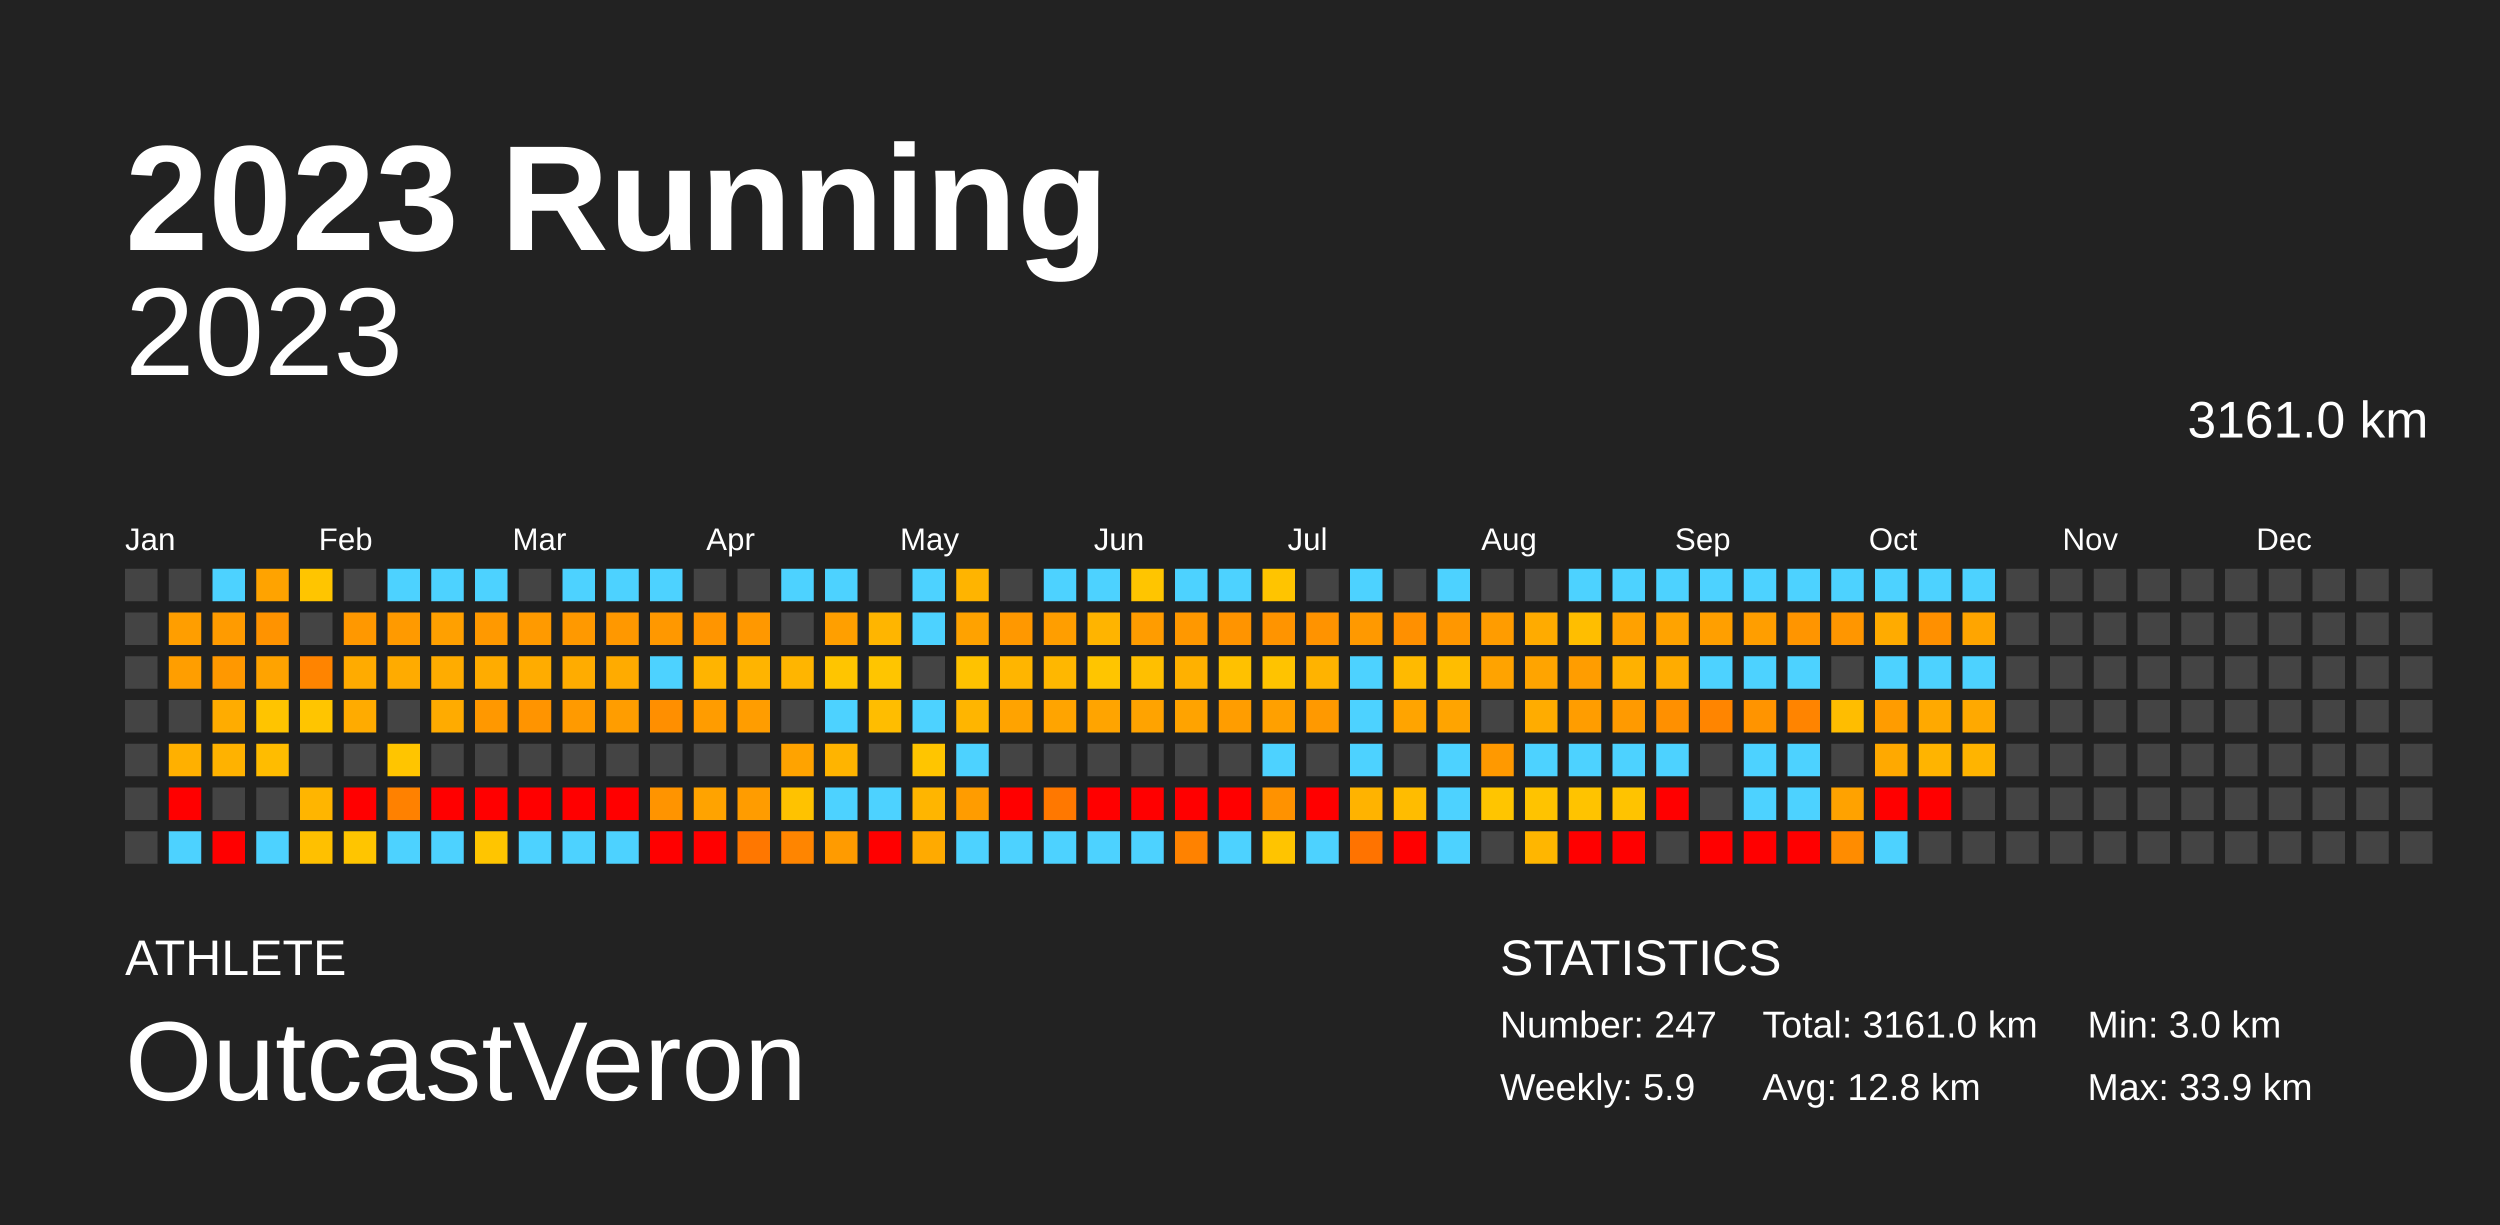
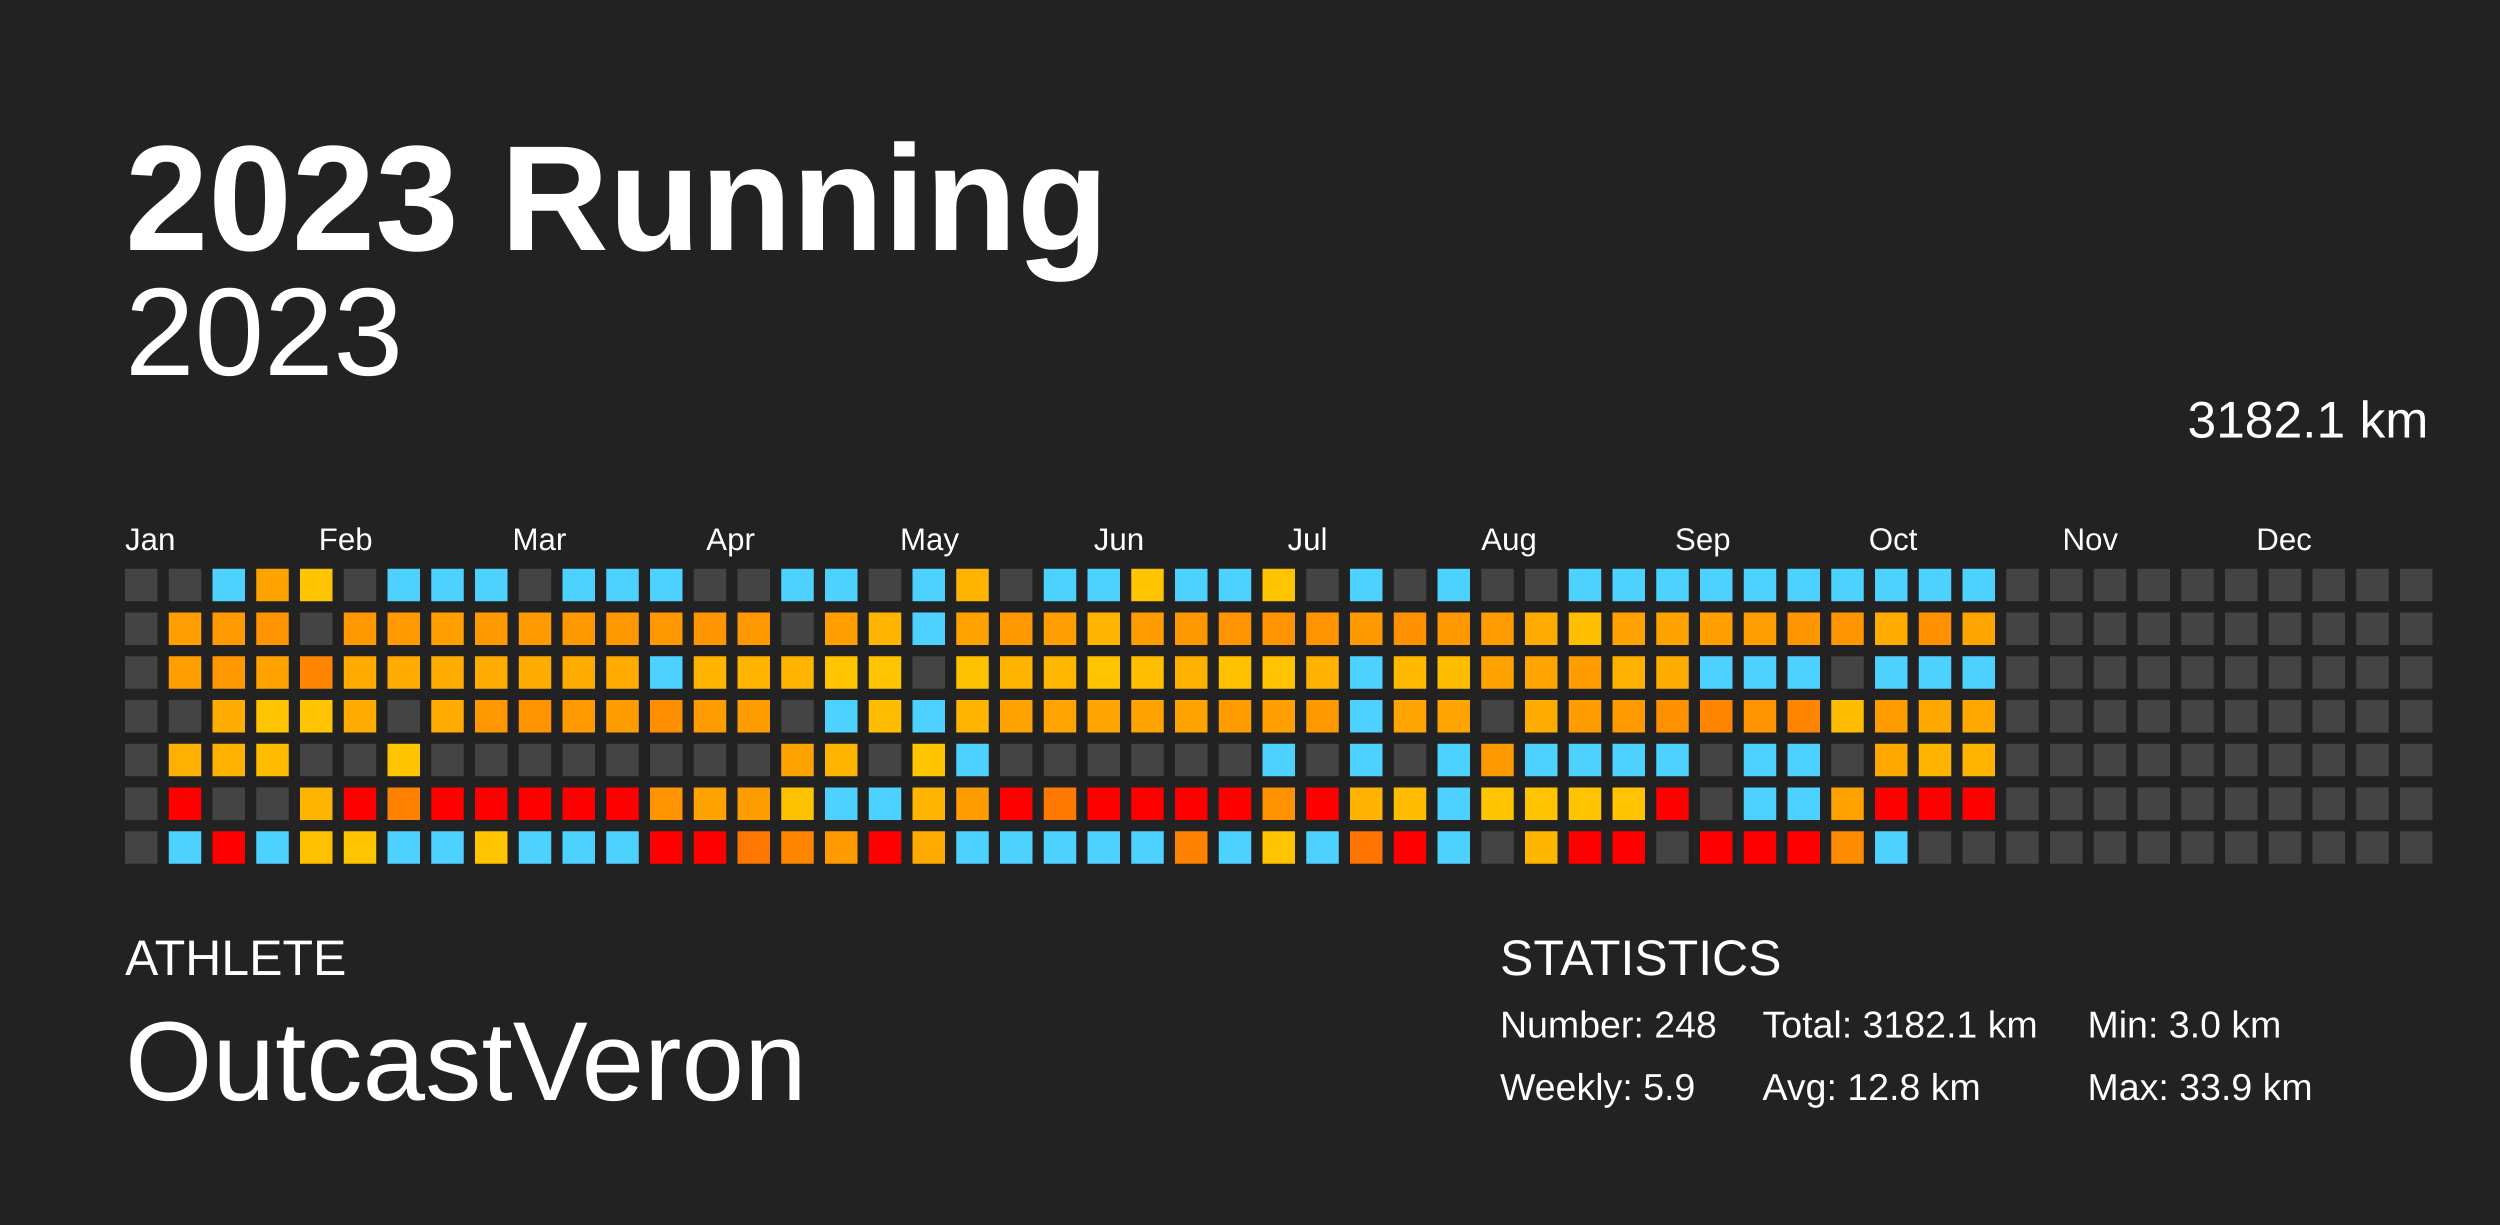
<svg xmlns="http://www.w3.org/2000/svg" baseProfile="full" height="98mm" version="1.1" viewBox="0,0,200,98" width="200mm">
  <defs />
  <rect fill="#222222" height="98" width="200" x="0" y="0" />
  <text fill="#FFFFFF" style="font-size:12px; font-family:Arial; font-weight:bold;" x="10" y="20">2023 Running</text>
  <text fill="#FFFFFF" style="font-size:4px; font-family:Arial" x="10" y="78">ATHLETE</text>
  <text fill="#FFFFFF" style="font-size:9px; font-family:Arial" x="10" y="88">OutcastVeron</text>
  <text fill="#FFFFFF" style="font-size:4px; font-family:Arial" x="120" y="78">STATISTICS</text>
-   <text fill="#FFFFFF" style="font-size:3px; font-family:Arial" x="120" y="83">Number: 247</text>
+   <text fill="#FFFFFF" style="font-size:3px; font-family:Arial" x="120" y="83">Number: 248</text>
  <text fill="#FFFFFF" style="font-size:3px; font-family:Arial" x="120" y="88">Weekly: 5.9</text>
-   <text fill="#FFFFFF" style="font-size:3px; font-family:Arial" x="141" y="83">Total: 3161.0 km</text>
+   <text fill="#FFFFFF" style="font-size:3px; font-family:Arial" x="141" y="83">Total: 3182.1 km</text>
  <text fill="#FFFFFF" style="font-size:3px; font-family:Arial" x="141" y="88">Avg: 12.8 km</text>
  <text fill="#FFFFFF" style="font-size:3px; font-family:Arial" x="167" y="83">Min: 3.0 km</text>
  <text fill="#FFFFFF" style="font-size:3px; font-family:Arial" x="167" y="88">Max: 33.9 km</text>
  <text alignment-baseline="hanging" fill="#FFFFFF" style="font-size:10.0px; font-family:Arial;" x="10" y="30">2023</text>
-   <text alignment-baseline="hanging" fill="#FFFFFF" style="font-size:4.125px; font-family:Arial;" x="175" y="35">3161.0 km</text>
+   <text alignment-baseline="hanging" fill="#FFFFFF" style="font-size:4.125px; font-family:Arial;" x="175" y="35">3182.1 km</text>
  <text fill="#FFFFFF" style="font-size:2.5px; font-family:Arial" x="10.0" y="44">Jan</text>
  <text fill="#FFFFFF" style="font-size:2.5px; font-family:Arial" x="25.5" y="44">Feb</text>
  <text fill="#FFFFFF" style="font-size:2.5px; font-family:Arial" x="41.0" y="44">Mar</text>
  <text fill="#FFFFFF" style="font-size:2.5px; font-family:Arial" x="56.5" y="44">Apr</text>
  <text fill="#FFFFFF" style="font-size:2.5px; font-family:Arial" x="72.0" y="44">May</text>
  <text fill="#FFFFFF" style="font-size:2.5px; font-family:Arial" x="87.5" y="44">Jun</text>
  <text fill="#FFFFFF" style="font-size:2.5px; font-family:Arial" x="103.0" y="44">Jul</text>
  <text fill="#FFFFFF" style="font-size:2.5px; font-family:Arial" x="118.5" y="44">Aug</text>
  <text fill="#FFFFFF" style="font-size:2.5px; font-family:Arial" x="134.0" y="44">Sep</text>
  <text fill="#FFFFFF" style="font-size:2.5px; font-family:Arial" x="149.5" y="44">Oct</text>
  <text fill="#FFFFFF" style="font-size:2.5px; font-family:Arial" x="165.0" y="44">Nov</text>
  <text fill="#FFFFFF" style="font-size:2.5px; font-family:Arial" x="180.5" y="44">Dec</text>
  <rect fill="#444444" height="2.6" width="2.6" x="10.0" y="45.5" />
  <rect fill="#444444" height="2.6" width="2.6" x="10.0" y="49.0" />
  <rect fill="#444444" height="2.6" width="2.6" x="10.0" y="52.5" />
  <rect fill="#444444" height="2.6" width="2.6" x="10.0" y="56.0" />
  <rect fill="#444444" height="2.6" width="2.6" x="10.0" y="59.5" />
  <rect fill="#444444" height="2.6" width="2.6" x="10.0" y="63.0" />
  <rect fill="#444444" height="2.6" width="2.6" x="10.0" y="66.5" />
  <rect fill="#444444" height="2.6" width="2.6" x="13.5" y="45.5" />
  <rect fill="#ff9e00" height="2.6" width="2.6" x="13.5" y="49.0" />
  <rect fill="#ff9e00" height="2.6" width="2.6" x="13.5" y="52.5" />
  <rect fill="#444444" height="2.6" width="2.6" x="13.5" y="56.0" />
  <rect fill="#ffb000" height="2.6" width="2.6" x="13.5" y="59.5" />
  <rect fill="red" height="2.6" width="2.6" x="13.5" y="63.0" />
  <rect fill="#4dd2ff" height="2.6" width="2.6" x="13.5" y="66.5" />
  <rect fill="#4dd2ff" height="2.6" width="2.6" x="17.0" y="45.5" />
  <rect fill="#ff9b00" height="2.6" width="2.6" x="17.0" y="49.0" />
  <rect fill="#ff9800" height="2.6" width="2.6" x="17.0" y="52.5" />
  <rect fill="#ffac00" height="2.6" width="2.6" x="17.0" y="56.0" />
  <rect fill="#ffb200" height="2.6" width="2.6" x="17.0" y="59.5" />
  <rect fill="#444444" height="2.6" width="2.6" x="17.0" y="63.0" />
  <rect fill="red" height="2.6" width="2.6" x="17.0" y="66.5" />
  <rect fill="#ffa300" height="2.6" width="2.6" x="20.5" y="45.5" />
  <rect fill="#ff9300" height="2.6" width="2.6" x="20.5" y="49.0" />
  <rect fill="#ffa300" height="2.6" width="2.6" x="20.5" y="52.5" />
  <rect fill="#ffc400" height="2.6" width="2.6" x="20.5" y="56.0" />
  <rect fill="#ffbc00" height="2.6" width="2.6" x="20.5" y="59.5" />
  <rect fill="#444444" height="2.6" width="2.6" x="20.5" y="63.0" />
  <rect fill="#4dd2ff" height="2.6" width="2.6" x="20.5" y="66.5" />
  <rect fill="#ffc500" height="2.6" width="2.6" x="24.0" y="45.5" />
  <rect fill="#444444" height="2.6" width="2.6" x="24.0" y="49.0" />
  <rect fill="#ff8400" height="2.6" width="2.6" x="24.0" y="52.5" />
  <rect fill="#ffc500" height="2.6" width="2.6" x="24.0" y="56.0" />
  <rect fill="#444444" height="2.6" width="2.6" x="24.0" y="59.5" />
  <rect fill="#ffb500" height="2.6" width="2.6" x="24.0" y="63.0" />
  <rect fill="#ffc000" height="2.6" width="2.6" x="24.0" y="66.5" />
  <rect fill="#444444" height="2.6" width="2.6" x="27.5" y="45.5" />
  <rect fill="#ff9800" height="2.6" width="2.6" x="27.5" y="49.0" />
  <rect fill="#ffab00" height="2.6" width="2.6" x="27.5" y="52.5" />
  <rect fill="#ffab00" height="2.6" width="2.6" x="27.5" y="56.0" />
  <rect fill="#444444" height="2.6" width="2.6" x="27.5" y="59.5" />
  <rect fill="red" height="2.6" width="2.6" x="27.5" y="63.0" />
  <rect fill="#ffc500" height="2.6" width="2.6" x="27.5" y="66.5" />
  <rect fill="#4dd2ff" height="2.6" width="2.6" x="31.0" y="45.5" />
  <rect fill="#ff9a00" height="2.6" width="2.6" x="31.0" y="49.0" />
  <rect fill="#ffab00" height="2.6" width="2.6" x="31.0" y="52.5" />
  <rect fill="#444444" height="2.6" width="2.6" x="31.0" y="56.0" />
  <rect fill="#ffc500" height="2.6" width="2.6" x="31.0" y="59.5" />
  <rect fill="#ff8100" height="2.6" width="2.6" x="31.0" y="63.0" />
  <rect fill="#4dd2ff" height="2.6" width="2.6" x="31.0" y="66.5" />
  <rect fill="#4dd2ff" height="2.6" width="2.6" x="34.5" y="45.5" />
  <rect fill="#ffa000" height="2.6" width="2.6" x="34.5" y="49.0" />
  <rect fill="#ffac00" height="2.6" width="2.6" x="34.5" y="52.5" />
  <rect fill="#ffab00" height="2.6" width="2.6" x="34.5" y="56.0" />
  <rect fill="#444444" height="2.6" width="2.6" x="34.5" y="59.5" />
  <rect fill="red" height="2.6" width="2.6" x="34.5" y="63.0" />
  <rect fill="#4dd2ff" height="2.6" width="2.6" x="34.5" y="66.5" />
  <rect fill="#4dd2ff" height="2.6" width="2.6" x="38.0" y="45.5" />
  <rect fill="#ff9900" height="2.6" width="2.6" x="38.0" y="49.0" />
  <rect fill="#ffac00" height="2.6" width="2.6" x="38.0" y="52.5" />
  <rect fill="#ff9800" height="2.6" width="2.6" x="38.0" y="56.0" />
  <rect fill="#444444" height="2.6" width="2.6" x="38.0" y="59.5" />
  <rect fill="red" height="2.6" width="2.6" x="38.0" y="63.0" />
  <rect fill="#ffc500" height="2.6" width="2.6" x="38.0" y="66.5" />
  <rect fill="#444444" height="2.6" width="2.6" x="41.5" y="45.5" />
  <rect fill="#ff9a00" height="2.6" width="2.6" x="41.5" y="49.0" />
  <rect fill="#ffac00" height="2.6" width="2.6" x="41.5" y="52.5" />
  <rect fill="#ff9400" height="2.6" width="2.6" x="41.5" y="56.0" />
  <rect fill="#444444" height="2.6" width="2.6" x="41.5" y="59.5" />
  <rect fill="red" height="2.6" width="2.6" x="41.5" y="63.0" />
  <rect fill="#4dd2ff" height="2.6" width="2.6" x="41.5" y="66.5" />
  <rect fill="#4dd2ff" height="2.6" width="2.6" x="45.0" y="45.5" />
  <rect fill="#ff9900" height="2.6" width="2.6" x="45.0" y="49.0" />
  <rect fill="#ffac00" height="2.6" width="2.6" x="45.0" y="52.5" />
  <rect fill="#ff9a00" height="2.6" width="2.6" x="45.0" y="56.0" />
  <rect fill="#444444" height="2.6" width="2.6" x="45.0" y="59.5" />
  <rect fill="red" height="2.6" width="2.6" x="45.0" y="63.0" />
  <rect fill="#4dd2ff" height="2.6" width="2.6" x="45.0" y="66.5" />
  <rect fill="#4dd2ff" height="2.6" width="2.6" x="48.5" y="45.5" />
  <rect fill="#ff9800" height="2.6" width="2.6" x="48.5" y="49.0" />
  <rect fill="#ffab00" height="2.6" width="2.6" x="48.5" y="52.5" />
  <rect fill="#ff9d00" height="2.6" width="2.6" x="48.5" y="56.0" />
  <rect fill="#444444" height="2.6" width="2.6" x="48.5" y="59.5" />
  <rect fill="red" height="2.6" width="2.6" x="48.5" y="63.0" />
  <rect fill="#4dd2ff" height="2.6" width="2.6" x="48.5" y="66.5" />
  <rect fill="#4dd2ff" height="2.6" width="2.6" x="52.0" y="45.5" />
  <rect fill="#ff9800" height="2.6" width="2.6" x="52.0" y="49.0" />
  <rect fill="#4dd2ff" height="2.6" width="2.6" x="52.0" y="52.5" />
  <rect fill="#ff8f00" height="2.6" width="2.6" x="52.0" y="56.0" />
  <rect fill="#444444" height="2.6" width="2.6" x="52.0" y="59.5" />
  <rect fill="#ff9400" height="2.6" width="2.6" x="52.0" y="63.0" />
  <rect fill="red" height="2.6" width="2.6" x="52.0" y="66.5" />
  <rect fill="#444444" height="2.6" width="2.6" x="55.5" y="45.5" />
  <rect fill="#ff9500" height="2.6" width="2.6" x="55.5" y="49.0" />
  <rect fill="#ffb400" height="2.6" width="2.6" x="55.5" y="52.5" />
  <rect fill="#ff9c00" height="2.6" width="2.6" x="55.5" y="56.0" />
  <rect fill="#444444" height="2.6" width="2.6" x="55.5" y="59.5" />
  <rect fill="#ffa300" height="2.6" width="2.6" x="55.5" y="63.0" />
  <rect fill="red" height="2.6" width="2.6" x="55.5" y="66.5" />
  <rect fill="#444444" height="2.6" width="2.6" x="59.0" y="45.5" />
  <rect fill="#ff9800" height="2.6" width="2.6" x="59.0" y="49.0" />
  <rect fill="#ffb400" height="2.6" width="2.6" x="59.0" y="52.5" />
  <rect fill="#ff9d00" height="2.6" width="2.6" x="59.0" y="56.0" />
  <rect fill="#444444" height="2.6" width="2.6" x="59.0" y="59.5" />
  <rect fill="#ff9c00" height="2.6" width="2.6" x="59.0" y="63.0" />
  <rect fill="#ff7700" height="2.6" width="2.6" x="59.0" y="66.5" />
  <rect fill="#4dd2ff" height="2.6" width="2.6" x="62.5" y="45.5" />
  <rect fill="#444444" height="2.6" width="2.6" x="62.5" y="49.0" />
  <rect fill="#ffb500" height="2.6" width="2.6" x="62.5" y="52.5" />
  <rect fill="#444444" height="2.6" width="2.6" x="62.5" y="56.0" />
  <rect fill="#ffa300" height="2.6" width="2.6" x="62.5" y="59.5" />
  <rect fill="#ffc200" height="2.6" width="2.6" x="62.5" y="63.0" />
  <rect fill="#ff8500" height="2.6" width="2.6" x="62.5" y="66.5" />
  <rect fill="#4dd2ff" height="2.6" width="2.6" x="66.0" y="45.5" />
  <rect fill="#ff9f00" height="2.6" width="2.6" x="66.0" y="49.0" />
  <rect fill="#ffc500" height="2.6" width="2.6" x="66.0" y="52.5" />
  <rect fill="#4dd2ff" height="2.6" width="2.6" x="66.0" y="56.0" />
  <rect fill="#ffb400" height="2.6" width="2.6" x="66.0" y="59.5" />
  <rect fill="#4dd2ff" height="2.6" width="2.6" x="66.0" y="63.0" />
  <rect fill="#ff9b00" height="2.6" width="2.6" x="66.0" y="66.5" />
  <rect fill="#444444" height="2.6" width="2.6" x="69.5" y="45.5" />
  <rect fill="#ffb500" height="2.6" width="2.6" x="69.5" y="49.0" />
  <rect fill="#ffc500" height="2.6" width="2.6" x="69.5" y="52.5" />
  <rect fill="#ffbd00" height="2.6" width="2.6" x="69.5" y="56.0" />
  <rect fill="#444444" height="2.6" width="2.6" x="69.5" y="59.5" />
  <rect fill="#4dd2ff" height="2.6" width="2.6" x="69.5" y="63.0" />
  <rect fill="red" height="2.6" width="2.6" x="69.5" y="66.5" />
  <rect fill="#4dd2ff" height="2.6" width="2.6" x="73.0" y="45.5" />
  <rect fill="#4dd2ff" height="2.6" width="2.6" x="73.0" y="49.0" />
  <rect fill="#444444" height="2.6" width="2.6" x="73.0" y="52.5" />
  <rect fill="#4dd2ff" height="2.6" width="2.6" x="73.0" y="56.0" />
  <rect fill="#ffc500" height="2.6" width="2.6" x="73.0" y="59.5" />
  <rect fill="#ffb500" height="2.6" width="2.6" x="73.0" y="63.0" />
  <rect fill="#ffaa00" height="2.6" width="2.6" x="73.0" y="66.5" />
  <rect fill="#ffb400" height="2.6" width="2.6" x="76.5" y="45.5" />
  <rect fill="#ffa200" height="2.6" width="2.6" x="76.5" y="49.0" />
  <rect fill="#ffc200" height="2.6" width="2.6" x="76.5" y="52.5" />
  <rect fill="#ffb500" height="2.6" width="2.6" x="76.5" y="56.0" />
  <rect fill="#4dd2ff" height="2.6" width="2.6" x="76.5" y="59.5" />
  <rect fill="#ff9c00" height="2.6" width="2.6" x="76.5" y="63.0" />
  <rect fill="#4dd2ff" height="2.6" width="2.6" x="76.5" y="66.5" />
  <rect fill="#444444" height="2.6" width="2.6" x="80.0" y="45.5" />
  <rect fill="#ff9800" height="2.6" width="2.6" x="80.0" y="49.0" />
  <rect fill="#ffb500" height="2.6" width="2.6" x="80.0" y="52.5" />
  <rect fill="#ffa300" height="2.6" width="2.6" x="80.0" y="56.0" />
  <rect fill="#444444" height="2.6" width="2.6" x="80.0" y="59.5" />
  <rect fill="red" height="2.6" width="2.6" x="80.0" y="63.0" />
  <rect fill="#4dd2ff" height="2.6" width="2.6" x="80.0" y="66.5" />
  <rect fill="#4dd2ff" height="2.6" width="2.6" x="83.5" y="45.5" />
  <rect fill="#ff9e00" height="2.6" width="2.6" x="83.5" y="49.0" />
  <rect fill="#ffb700" height="2.6" width="2.6" x="83.5" y="52.5" />
  <rect fill="#ffa400" height="2.6" width="2.6" x="83.5" y="56.0" />
  <rect fill="#444444" height="2.6" width="2.6" x="83.5" y="59.5" />
  <rect fill="#ff7800" height="2.6" width="2.6" x="83.5" y="63.0" />
  <rect fill="#4dd2ff" height="2.6" width="2.6" x="83.5" y="66.5" />
  <rect fill="#4dd2ff" height="2.6" width="2.6" x="87.0" y="45.5" />
  <rect fill="#ffb400" height="2.6" width="2.6" x="87.0" y="49.0" />
  <rect fill="#ffc500" height="2.6" width="2.6" x="87.0" y="52.5" />
  <rect fill="#ffa400" height="2.6" width="2.6" x="87.0" y="56.0" />
  <rect fill="#444444" height="2.6" width="2.6" x="87.0" y="59.5" />
  <rect fill="red" height="2.6" width="2.6" x="87.0" y="63.0" />
  <rect fill="#4dd2ff" height="2.6" width="2.6" x="87.0" y="66.5" />
  <rect fill="#ffc500" height="2.6" width="2.6" x="90.5" y="45.5" />
  <rect fill="#ff9c00" height="2.6" width="2.6" x="90.5" y="49.0" />
  <rect fill="#ffbf00" height="2.6" width="2.6" x="90.5" y="52.5" />
  <rect fill="#ffa300" height="2.6" width="2.6" x="90.5" y="56.0" />
  <rect fill="#444444" height="2.6" width="2.6" x="90.5" y="59.5" />
  <rect fill="red" height="2.6" width="2.6" x="90.5" y="63.0" />
  <rect fill="#4dd2ff" height="2.6" width="2.6" x="90.5" y="66.5" />
  <rect fill="#4dd2ff" height="2.6" width="2.6" x="94.0" y="45.5" />
  <rect fill="#ff9800" height="2.6" width="2.6" x="94.0" y="49.0" />
  <rect fill="#ffb100" height="2.6" width="2.6" x="94.0" y="52.5" />
  <rect fill="#ffa300" height="2.6" width="2.6" x="94.0" y="56.0" />
  <rect fill="#444444" height="2.6" width="2.6" x="94.0" y="59.5" />
  <rect fill="red" height="2.6" width="2.6" x="94.0" y="63.0" />
  <rect fill="#ff8200" height="2.6" width="2.6" x="94.0" y="66.5" />
  <rect fill="#4dd2ff" height="2.6" width="2.6" x="97.5" y="45.5" />
  <rect fill="#ff9400" height="2.6" width="2.6" x="97.5" y="49.0" />
  <rect fill="#ffc100" height="2.6" width="2.6" x="97.5" y="52.5" />
  <rect fill="#ff9d00" height="2.6" width="2.6" x="97.5" y="56.0" />
  <rect fill="#444444" height="2.6" width="2.6" x="97.5" y="59.5" />
  <rect fill="red" height="2.6" width="2.6" x="97.5" y="63.0" />
  <rect fill="#4dd2ff" height="2.6" width="2.6" x="97.5" y="66.5" />
  <rect fill="#ffc400" height="2.6" width="2.6" x="101.0" y="45.5" />
  <rect fill="#ff9400" height="2.6" width="2.6" x="101.0" y="49.0" />
  <rect fill="#ffc300" height="2.6" width="2.6" x="101.0" y="52.5" />
  <rect fill="#ffa000" height="2.6" width="2.6" x="101.0" y="56.0" />
  <rect fill="#4dd2ff" height="2.6" width="2.6" x="101.0" y="59.5" />
  <rect fill="#ff9200" height="2.6" width="2.6" x="101.0" y="63.0" />
  <rect fill="#ffc400" height="2.6" width="2.6" x="101.0" y="66.5" />
  <rect fill="#444444" height="2.6" width="2.6" x="104.5" y="45.5" />
  <rect fill="#ff9300" height="2.6" width="2.6" x="104.5" y="49.0" />
  <rect fill="#ffb300" height="2.6" width="2.6" x="104.5" y="52.5" />
  <rect fill="#ff9900" height="2.6" width="2.6" x="104.5" y="56.0" />
  <rect fill="#444444" height="2.6" width="2.6" x="104.5" y="59.5" />
  <rect fill="red" height="2.6" width="2.6" x="104.5" y="63.0" />
  <rect fill="#4dd2ff" height="2.6" width="2.6" x="104.5" y="66.5" />
  <rect fill="#4dd2ff" height="2.6" width="2.6" x="108.0" y="45.5" />
  <rect fill="#ff9900" height="2.6" width="2.6" x="108.0" y="49.0" />
  <rect fill="#4dd2ff" height="2.6" width="2.6" x="108.0" y="52.5" />
  <rect fill="#4dd2ff" height="2.6" width="2.6" x="108.0" y="56.0" />
  <rect fill="#4dd2ff" height="2.6" width="2.6" x="108.0" y="59.5" />
  <rect fill="#ffb300" height="2.6" width="2.6" x="108.0" y="63.0" />
  <rect fill="#ff7300" height="2.6" width="2.6" x="108.0" y="66.5" />
  <rect fill="#444444" height="2.6" width="2.6" x="111.5" y="45.5" />
  <rect fill="#ff9000" height="2.6" width="2.6" x="111.5" y="49.0" />
  <rect fill="#ffba00" height="2.6" width="2.6" x="111.5" y="52.5" />
  <rect fill="#ffa400" height="2.6" width="2.6" x="111.5" y="56.0" />
  <rect fill="#444444" height="2.6" width="2.6" x="111.5" y="59.5" />
  <rect fill="#ffbc00" height="2.6" width="2.6" x="111.5" y="63.0" />
  <rect fill="red" height="2.6" width="2.6" x="111.5" y="66.5" />
  <rect fill="#4dd2ff" height="2.6" width="2.6" x="115.0" y="45.5" />
  <rect fill="#ff9700" height="2.6" width="2.6" x="115.0" y="49.0" />
  <rect fill="#ffbd00" height="2.6" width="2.6" x="115.0" y="52.5" />
  <rect fill="#ffa400" height="2.6" width="2.6" x="115.0" y="56.0" />
  <rect fill="#4dd2ff" height="2.6" width="2.6" x="115.0" y="59.5" />
  <rect fill="#4dd2ff" height="2.6" width="2.6" x="115.0" y="63.0" />
  <rect fill="#4dd2ff" height="2.6" width="2.6" x="115.0" y="66.5" />
  <rect fill="#444444" height="2.6" width="2.6" x="118.5" y="45.5" />
  <rect fill="#ff9c00" height="2.6" width="2.6" x="118.5" y="49.0" />
  <rect fill="#ffa300" height="2.6" width="2.6" x="118.5" y="52.5" />
  <rect fill="#444444" height="2.6" width="2.6" x="118.5" y="56.0" />
  <rect fill="#ff9900" height="2.6" width="2.6" x="118.5" y="59.5" />
  <rect fill="#ffc500" height="2.6" width="2.6" x="118.5" y="63.0" />
  <rect fill="#444444" height="2.6" width="2.6" x="118.5" y="66.5" />
  <rect fill="#444444" height="2.6" width="2.6" x="122.0" y="45.5" />
  <rect fill="#ffab00" height="2.6" width="2.6" x="122.0" y="49.0" />
  <rect fill="#ffa400" height="2.6" width="2.6" x="122.0" y="52.5" />
  <rect fill="#ffac00" height="2.6" width="2.6" x="122.0" y="56.0" />
  <rect fill="#4dd2ff" height="2.6" width="2.6" x="122.0" y="59.5" />
  <rect fill="#ffc300" height="2.6" width="2.6" x="122.0" y="63.0" />
  <rect fill="#ffb600" height="2.6" width="2.6" x="122.0" y="66.5" />
  <rect fill="#4dd2ff" height="2.6" width="2.6" x="125.5" y="45.5" />
  <rect fill="#ffbe00" height="2.6" width="2.6" x="125.5" y="49.0" />
  <rect fill="#ff9d00" height="2.6" width="2.6" x="125.5" y="52.5" />
  <rect fill="#ff9d00" height="2.6" width="2.6" x="125.5" y="56.0" />
  <rect fill="#4dd2ff" height="2.6" width="2.6" x="125.5" y="59.5" />
  <rect fill="#ffc300" height="2.6" width="2.6" x="125.5" y="63.0" />
  <rect fill="red" height="2.6" width="2.6" x="125.5" y="66.5" />
  <rect fill="#4dd2ff" height="2.6" width="2.6" x="129.0" y="45.5" />
  <rect fill="#ffa100" height="2.6" width="2.6" x="129.0" y="49.0" />
  <rect fill="#ffb100" height="2.6" width="2.6" x="129.0" y="52.5" />
  <rect fill="#ff9a00" height="2.6" width="2.6" x="129.0" y="56.0" />
  <rect fill="#4dd2ff" height="2.6" width="2.6" x="129.0" y="59.5" />
  <rect fill="#ffc300" height="2.6" width="2.6" x="129.0" y="63.0" />
  <rect fill="red" height="2.6" width="2.6" x="129.0" y="66.5" />
  <rect fill="#4dd2ff" height="2.6" width="2.6" x="132.5" y="45.5" />
  <rect fill="#ffa300" height="2.6" width="2.6" x="132.5" y="49.0" />
  <rect fill="#ffac00" height="2.6" width="2.6" x="132.5" y="52.5" />
  <rect fill="#ff9000" height="2.6" width="2.6" x="132.5" y="56.0" />
  <rect fill="#4dd2ff" height="2.6" width="2.6" x="132.5" y="59.5" />
  <rect fill="red" height="2.6" width="2.6" x="132.5" y="63.0" />
  <rect fill="#444444" height="2.6" width="2.6" x="132.5" y="66.5" />
  <rect fill="#4dd2ff" height="2.6" width="2.6" x="136.0" y="45.5" />
  <rect fill="#ff9f00" height="2.6" width="2.6" x="136.0" y="49.0" />
  <rect fill="#4dd2ff" height="2.6" width="2.6" x="136.0" y="52.5" />
  <rect fill="#ff8500" height="2.6" width="2.6" x="136.0" y="56.0" />
  <rect fill="#444444" height="2.6" width="2.6" x="136.0" y="59.5" />
  <rect fill="#444444" height="2.6" width="2.6" x="136.0" y="63.0" />
  <rect fill="red" height="2.6" width="2.6" x="136.0" y="66.5" />
  <rect fill="#4dd2ff" height="2.6" width="2.6" x="139.5" y="45.5" />
  <rect fill="#ff9e00" height="2.6" width="2.6" x="139.5" y="49.0" />
  <rect fill="#4dd2ff" height="2.6" width="2.6" x="139.5" y="52.5" />
  <rect fill="#ff9400" height="2.6" width="2.6" x="139.5" y="56.0" />
  <rect fill="#4dd2ff" height="2.6" width="2.6" x="139.5" y="59.5" />
  <rect fill="#4dd2ff" height="2.6" width="2.6" x="139.5" y="63.0" />
  <rect fill="red" height="2.6" width="2.6" x="139.5" y="66.5" />
  <rect fill="#4dd2ff" height="2.6" width="2.6" x="143.0" y="45.5" />
  <rect fill="#ff9500" height="2.6" width="2.6" x="143.0" y="49.0" />
  <rect fill="#4dd2ff" height="2.6" width="2.6" x="143.0" y="52.5" />
  <rect fill="#ff8400" height="2.6" width="2.6" x="143.0" y="56.0" />
  <rect fill="#4dd2ff" height="2.6" width="2.6" x="143.0" y="59.5" />
  <rect fill="#4dd2ff" height="2.6" width="2.6" x="143.0" y="63.0" />
  <rect fill="red" height="2.6" width="2.6" x="143.0" y="66.5" />
  <rect fill="#4dd2ff" height="2.6" width="2.6" x="146.5" y="45.5" />
  <rect fill="#ff9600" height="2.6" width="2.6" x="146.5" y="49.0" />
  <rect fill="#444444" height="2.6" width="2.6" x="146.5" y="52.5" />
  <rect fill="#ffbd00" height="2.6" width="2.6" x="146.5" y="56.0" />
  <rect fill="#444444" height="2.6" width="2.6" x="146.5" y="59.5" />
  <rect fill="#ffa200" height="2.6" width="2.6" x="146.5" y="63.0" />
  <rect fill="#ff8c00" height="2.6" width="2.6" x="146.5" y="66.5" />
  <rect fill="#4dd2ff" height="2.6" width="2.6" x="150.0" y="45.5" />
  <rect fill="#ffab00" height="2.6" width="2.6" x="150.0" y="49.0" />
  <rect fill="#4dd2ff" height="2.6" width="2.6" x="150.0" y="52.5" />
  <rect fill="#ff9c00" height="2.6" width="2.6" x="150.0" y="56.0" />
  <rect fill="#ffa900" height="2.6" width="2.6" x="150.0" y="59.5" />
  <rect fill="red" height="2.6" width="2.6" x="150.0" y="63.0" />
  <rect fill="#4dd2ff" height="2.6" width="2.6" x="150.0" y="66.5" />
  <rect fill="#4dd2ff" height="2.6" width="2.6" x="153.5" y="45.5" />
  <rect fill="#ff9000" height="2.6" width="2.6" x="153.5" y="49.0" />
  <rect fill="#4dd2ff" height="2.6" width="2.6" x="153.5" y="52.5" />
  <rect fill="#ffa900" height="2.6" width="2.6" x="153.5" y="56.0" />
  <rect fill="#ffb400" height="2.6" width="2.6" x="153.5" y="59.5" />
  <rect fill="red" height="2.6" width="2.6" x="153.5" y="63.0" />
  <rect fill="#444444" height="2.6" width="2.6" x="153.5" y="66.5" />
  <rect fill="#4dd2ff" height="2.6" width="2.6" x="157.0" y="45.5" />
  <rect fill="#ffa500" height="2.6" width="2.6" x="157.0" y="49.0" />
  <rect fill="#4dd2ff" height="2.6" width="2.6" x="157.0" y="52.5" />
  <rect fill="#ffa900" height="2.6" width="2.6" x="157.0" y="56.0" />
  <rect fill="#ffb400" height="2.6" width="2.6" x="157.0" y="59.5" />
-   <rect fill="#444444" height="2.6" width="2.6" x="157.0" y="63.0" />
+   <rect fill="red" height="2.6" width="2.6" x="157.0" y="63.0" />
  <rect fill="#444444" height="2.6" width="2.6" x="157.0" y="66.5" />
  <rect fill="#444444" height="2.6" width="2.6" x="160.5" y="45.5" />
  <rect fill="#444444" height="2.6" width="2.6" x="160.5" y="49.0" />
  <rect fill="#444444" height="2.6" width="2.6" x="160.5" y="52.5" />
  <rect fill="#444444" height="2.6" width="2.6" x="160.5" y="56.0" />
  <rect fill="#444444" height="2.6" width="2.6" x="160.5" y="59.5" />
  <rect fill="#444444" height="2.6" width="2.6" x="160.5" y="63.0" />
  <rect fill="#444444" height="2.6" width="2.6" x="160.5" y="66.5" />
  <rect fill="#444444" height="2.6" width="2.6" x="164.0" y="45.5" />
  <rect fill="#444444" height="2.6" width="2.6" x="164.0" y="49.0" />
  <rect fill="#444444" height="2.6" width="2.6" x="164.0" y="52.5" />
  <rect fill="#444444" height="2.6" width="2.6" x="164.0" y="56.0" />
  <rect fill="#444444" height="2.6" width="2.6" x="164.0" y="59.5" />
  <rect fill="#444444" height="2.6" width="2.6" x="164.0" y="63.0" />
  <rect fill="#444444" height="2.6" width="2.6" x="164.0" y="66.5" />
  <rect fill="#444444" height="2.6" width="2.6" x="167.5" y="45.5" />
  <rect fill="#444444" height="2.6" width="2.6" x="167.5" y="49.0" />
  <rect fill="#444444" height="2.6" width="2.6" x="167.5" y="52.5" />
  <rect fill="#444444" height="2.6" width="2.6" x="167.5" y="56.0" />
  <rect fill="#444444" height="2.6" width="2.6" x="167.5" y="59.5" />
  <rect fill="#444444" height="2.6" width="2.6" x="167.5" y="63.0" />
  <rect fill="#444444" height="2.6" width="2.6" x="167.5" y="66.5" />
  <rect fill="#444444" height="2.6" width="2.6" x="171.0" y="45.5" />
  <rect fill="#444444" height="2.6" width="2.6" x="171.0" y="49.0" />
  <rect fill="#444444" height="2.6" width="2.6" x="171.0" y="52.5" />
  <rect fill="#444444" height="2.6" width="2.6" x="171.0" y="56.0" />
  <rect fill="#444444" height="2.6" width="2.6" x="171.0" y="59.5" />
  <rect fill="#444444" height="2.6" width="2.6" x="171.0" y="63.0" />
  <rect fill="#444444" height="2.6" width="2.6" x="171.0" y="66.5" />
  <rect fill="#444444" height="2.6" width="2.6" x="174.5" y="45.5" />
  <rect fill="#444444" height="2.6" width="2.6" x="174.5" y="49.0" />
  <rect fill="#444444" height="2.6" width="2.6" x="174.5" y="52.5" />
  <rect fill="#444444" height="2.6" width="2.6" x="174.5" y="56.0" />
  <rect fill="#444444" height="2.6" width="2.6" x="174.5" y="59.5" />
  <rect fill="#444444" height="2.6" width="2.6" x="174.5" y="63.0" />
  <rect fill="#444444" height="2.6" width="2.6" x="174.5" y="66.5" />
  <rect fill="#444444" height="2.6" width="2.6" x="178.0" y="45.5" />
  <rect fill="#444444" height="2.6" width="2.6" x="178.0" y="49.0" />
  <rect fill="#444444" height="2.6" width="2.6" x="178.0" y="52.5" />
  <rect fill="#444444" height="2.6" width="2.6" x="178.0" y="56.0" />
  <rect fill="#444444" height="2.6" width="2.6" x="178.0" y="59.5" />
  <rect fill="#444444" height="2.6" width="2.6" x="178.0" y="63.0" />
  <rect fill="#444444" height="2.6" width="2.6" x="178.0" y="66.5" />
  <rect fill="#444444" height="2.6" width="2.6" x="181.5" y="45.5" />
  <rect fill="#444444" height="2.6" width="2.6" x="181.5" y="49.0" />
  <rect fill="#444444" height="2.6" width="2.6" x="181.5" y="52.5" />
  <rect fill="#444444" height="2.6" width="2.6" x="181.5" y="56.0" />
  <rect fill="#444444" height="2.6" width="2.6" x="181.5" y="59.5" />
  <rect fill="#444444" height="2.6" width="2.6" x="181.5" y="63.0" />
  <rect fill="#444444" height="2.6" width="2.6" x="181.5" y="66.5" />
  <rect fill="#444444" height="2.6" width="2.6" x="185.0" y="45.5" />
  <rect fill="#444444" height="2.6" width="2.6" x="185.0" y="49.0" />
  <rect fill="#444444" height="2.6" width="2.6" x="185.0" y="52.5" />
  <rect fill="#444444" height="2.6" width="2.6" x="185.0" y="56.0" />
  <rect fill="#444444" height="2.6" width="2.6" x="185.0" y="59.5" />
  <rect fill="#444444" height="2.6" width="2.6" x="185.0" y="63.0" />
  <rect fill="#444444" height="2.6" width="2.6" x="185.0" y="66.5" />
  <rect fill="#444444" height="2.6" width="2.6" x="188.5" y="45.5" />
  <rect fill="#444444" height="2.6" width="2.6" x="188.5" y="49.0" />
  <rect fill="#444444" height="2.6" width="2.6" x="188.5" y="52.5" />
  <rect fill="#444444" height="2.6" width="2.6" x="188.5" y="56.0" />
  <rect fill="#444444" height="2.6" width="2.6" x="188.5" y="59.5" />
  <rect fill="#444444" height="2.6" width="2.6" x="188.5" y="63.0" />
  <rect fill="#444444" height="2.6" width="2.6" x="188.5" y="66.5" />
  <rect fill="#444444" height="2.6" width="2.6" x="192.0" y="45.5" />
  <rect fill="#444444" height="2.6" width="2.6" x="192.0" y="49.0" />
  <rect fill="#444444" height="2.6" width="2.6" x="192.0" y="52.5" />
  <rect fill="#444444" height="2.6" width="2.6" x="192.0" y="56.0" />
  <rect fill="#444444" height="2.6" width="2.6" x="192.0" y="59.5" />
  <rect fill="#444444" height="2.6" width="2.6" x="192.0" y="63.0" />
  <rect fill="#444444" height="2.6" width="2.6" x="192.0" y="66.5" />
</svg>
